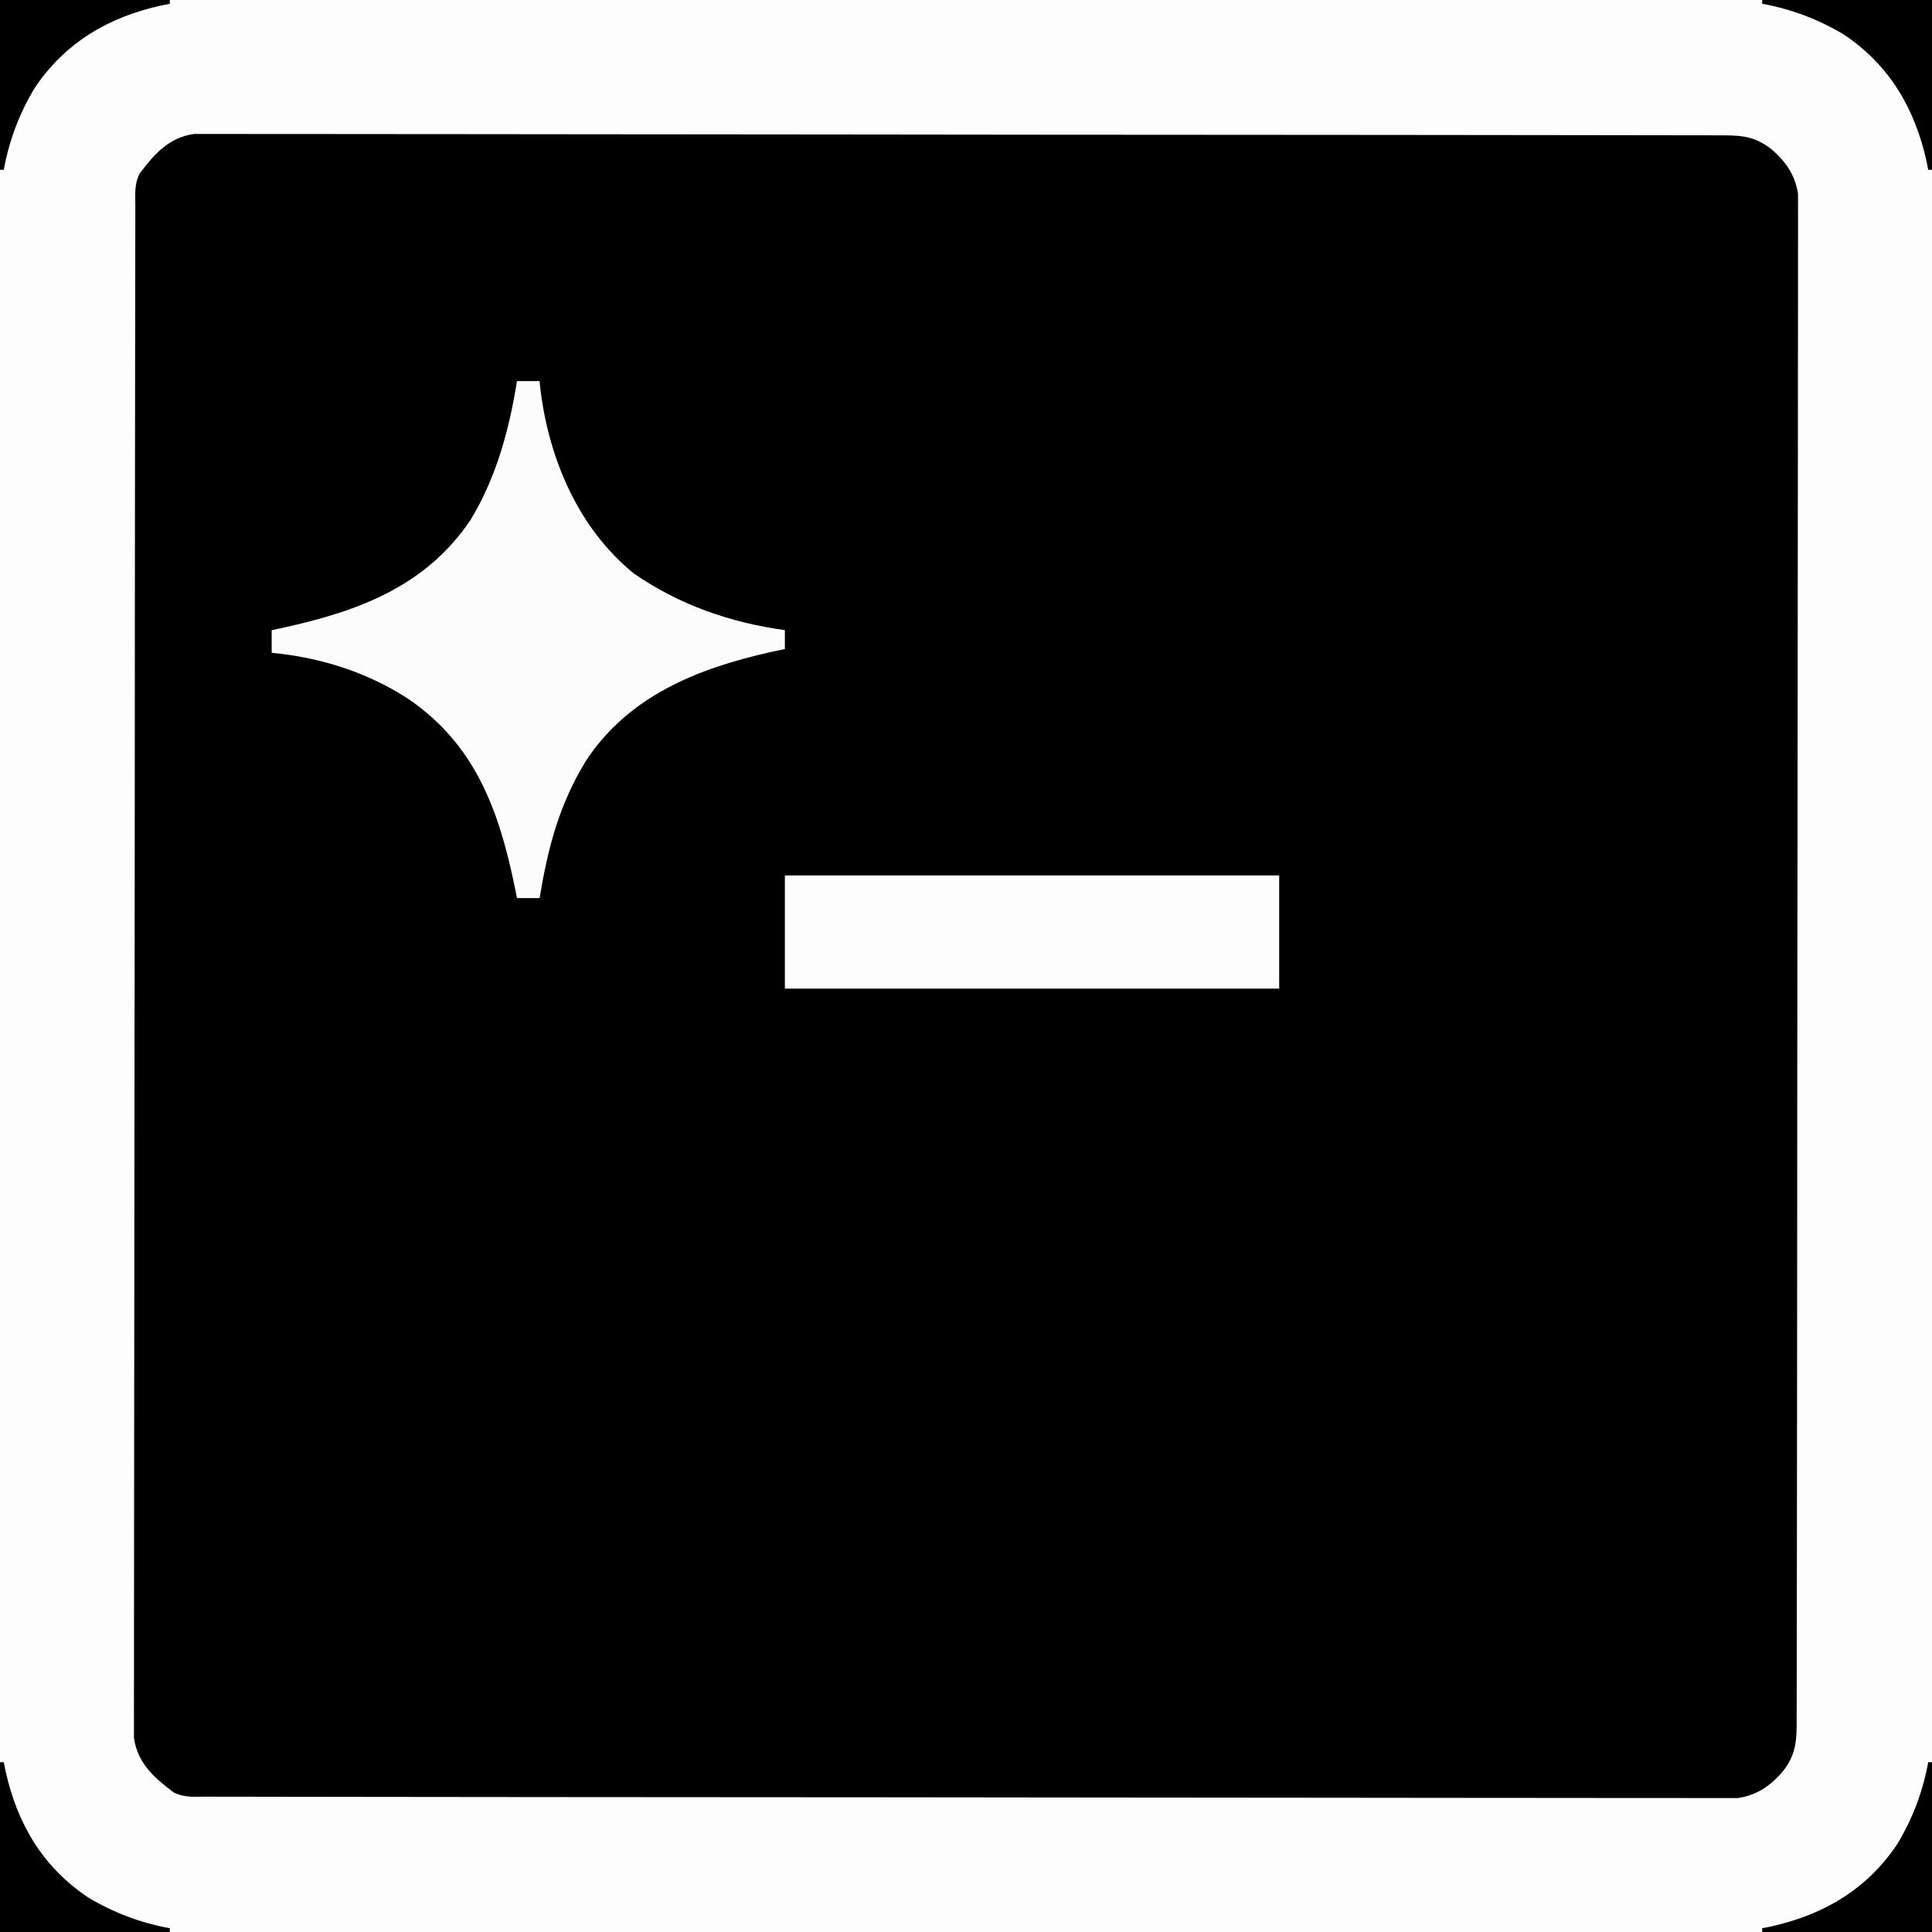
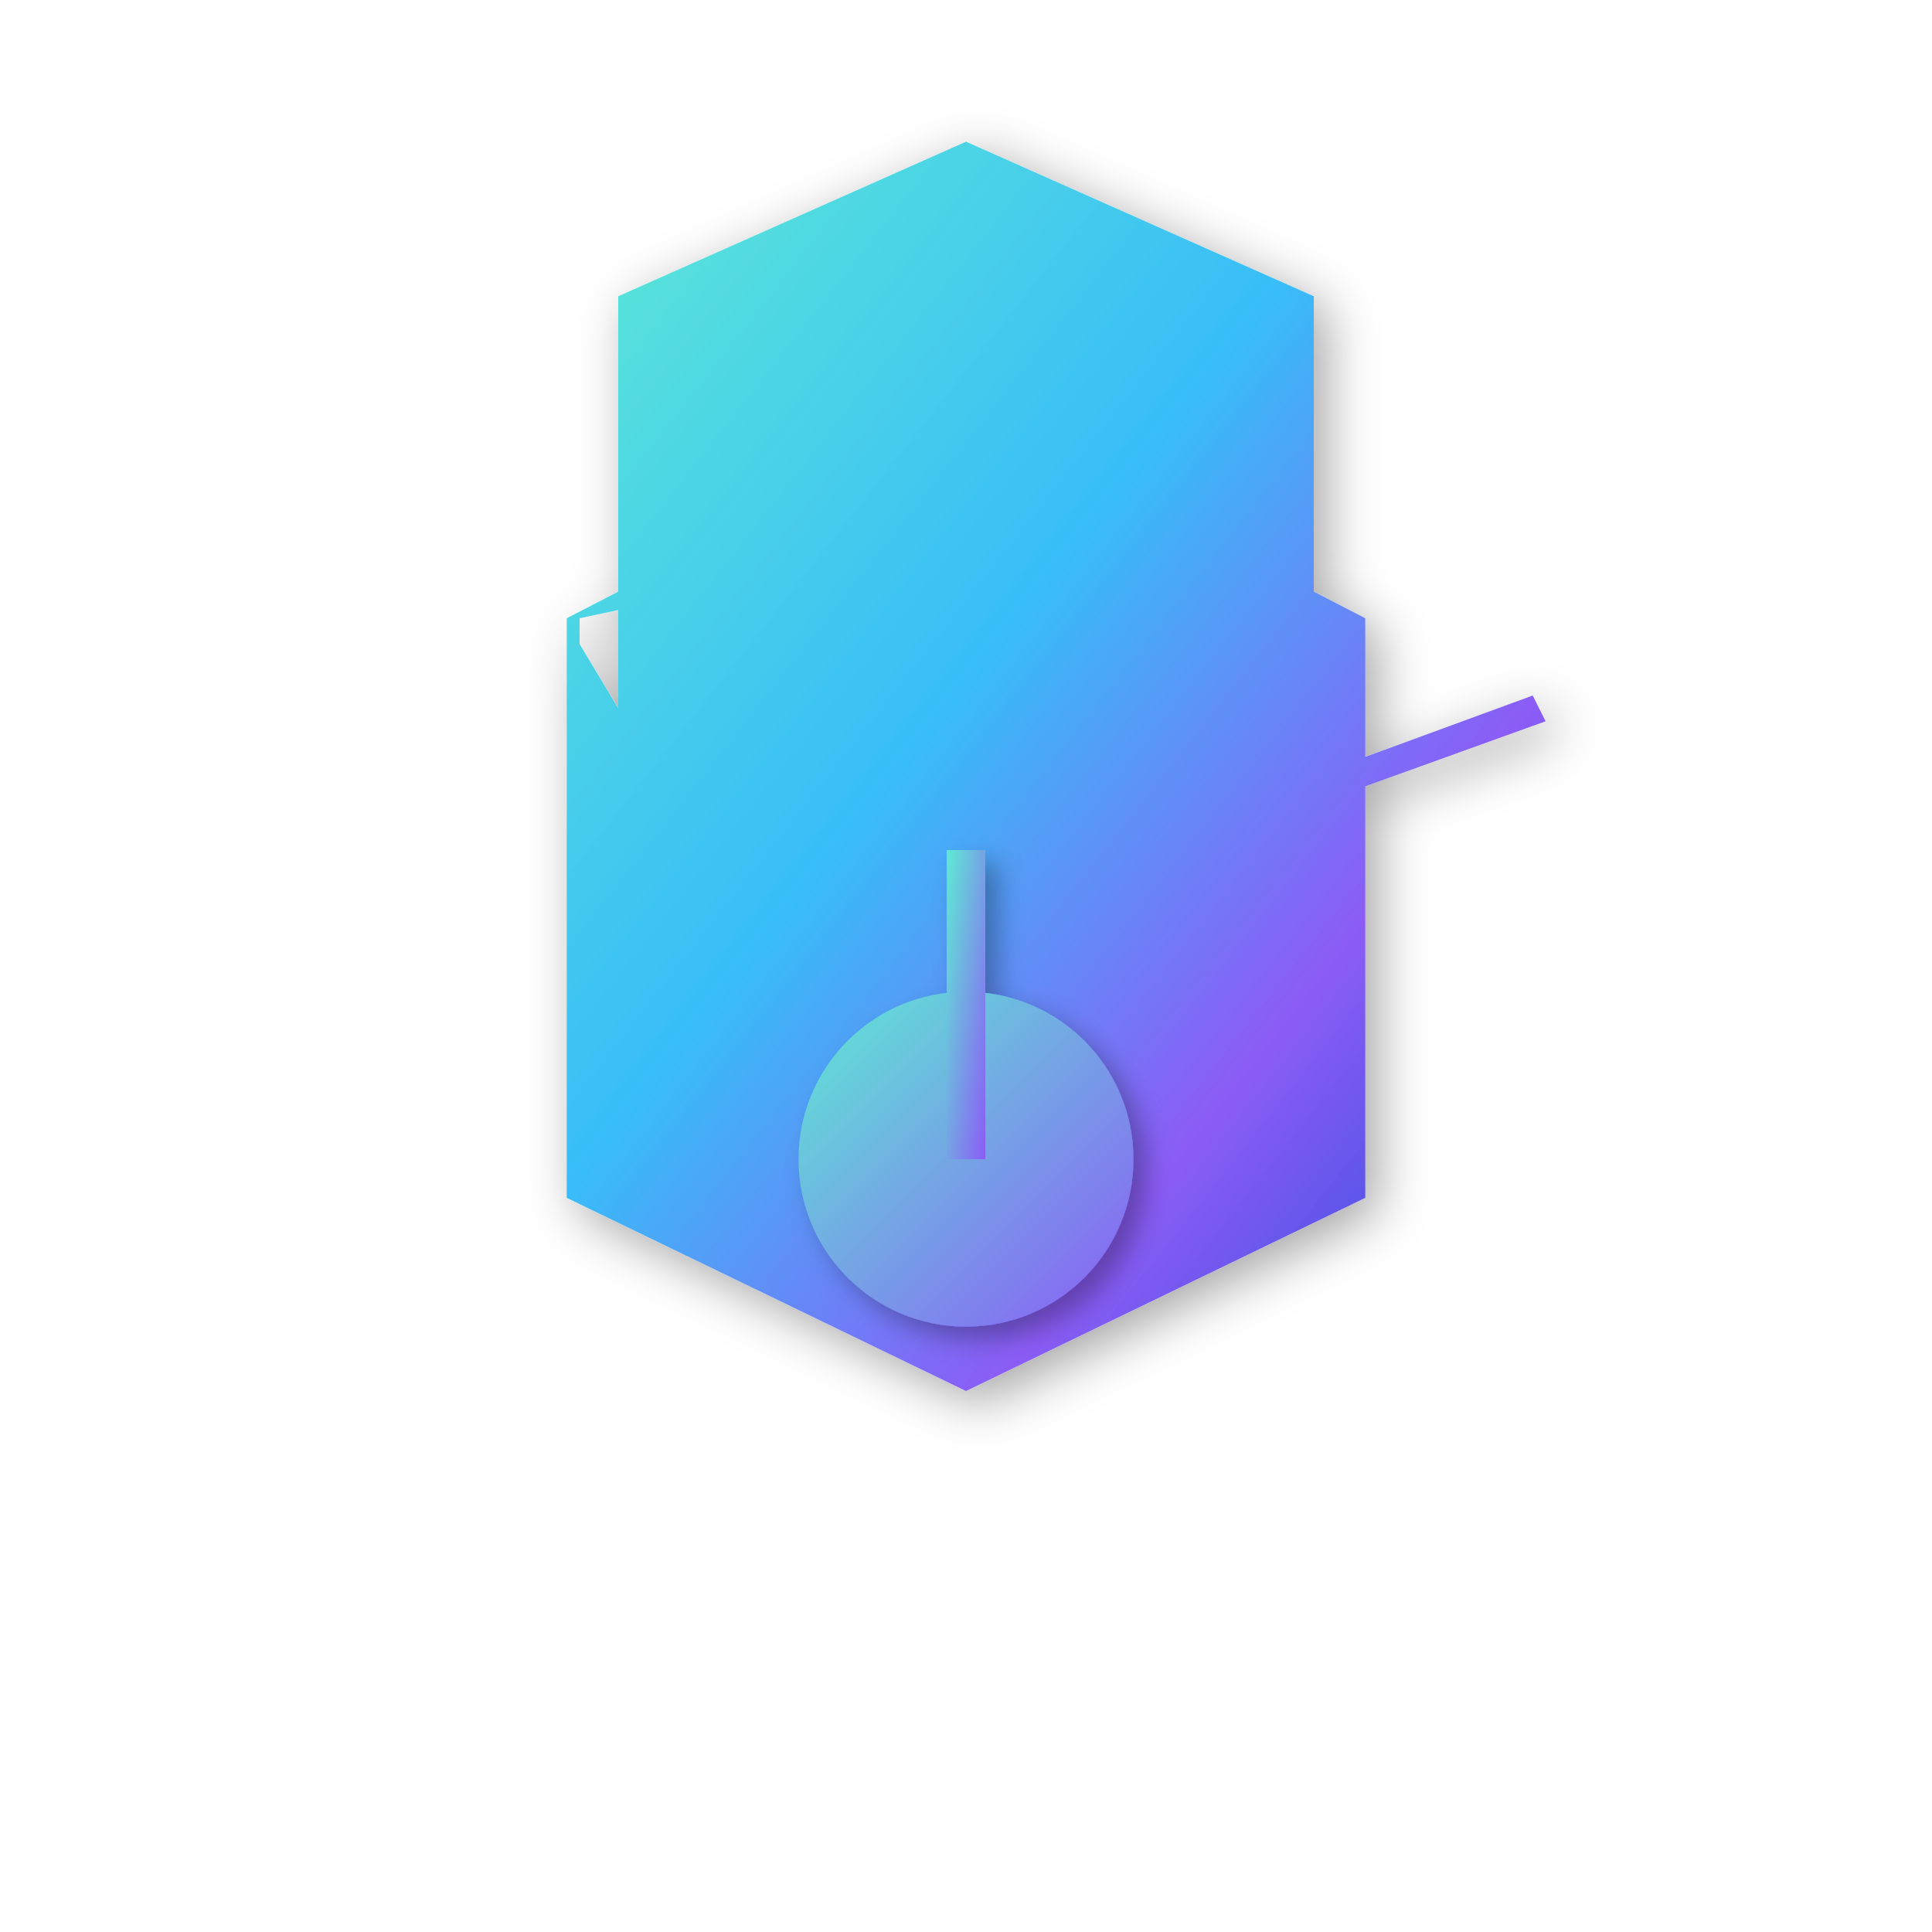
- <svg xmlns="http://www.w3.org/2000/svg" version="1.1" width="512" height="512">
-   <path d="M0 0 C168.96 0 337.92 0 512 0 C512 168.96 512 337.92 512 512 C343.04 512 174.08 512 0 512 C0 343.04 0 174.08 0 0 Z " fill="#000000" transform="translate(0,0)" />
-   <path d="M0 0 C168.96 0 337.92 0 512 0 C512 168.96 512 337.92 512 512 C343.04 512 174.08 512 0 512 C0 343.04 0 174.08 0 0 Z M37 46 C35.542 48.916 35.87 51.468 35.866 54.726 C35.863 55.429 35.861 56.132 35.859 56.856 C35.852 59.235 35.852 61.614 35.853 63.993 C35.85 65.706 35.846 67.42 35.842 69.133 C35.832 73.86 35.828 78.587 35.825 83.314 C35.821 88.405 35.812 93.496 35.803 98.586 C35.783 110.89 35.773 123.193 35.764 135.496 C35.76 141.286 35.755 147.075 35.749 152.864 C35.732 172.1 35.718 191.336 35.711 210.572 C35.709 215.567 35.707 220.561 35.705 225.556 C35.704 226.797 35.704 228.038 35.703 229.317 C35.695 249.437 35.67 269.557 35.637 289.676 C35.604 310.317 35.586 330.958 35.583 351.599 C35.581 363.195 35.572 374.79 35.547 386.385 C35.525 396.258 35.517 406.131 35.526 416.005 C35.531 421.044 35.529 426.084 35.51 431.124 C35.492 435.735 35.493 440.346 35.509 444.958 C35.511 446.628 35.507 448.299 35.495 449.969 C35.48 452.237 35.489 454.503 35.505 456.77 C35.504 458.031 35.503 459.291 35.502 460.59 C36.491 467.36 40.84 471.074 46 475 C48.916 476.458 51.468 476.13 54.726 476.134 C55.78 476.138 55.78 476.138 56.856 476.141 C59.235 476.148 61.614 476.148 63.993 476.147 C65.706 476.15 67.42 476.154 69.133 476.158 C73.86 476.168 78.587 476.172 83.314 476.175 C88.405 476.179 93.496 476.188 98.586 476.197 C110.89 476.217 123.193 476.227 135.496 476.236 C141.286 476.24 147.075 476.245 152.864 476.251 C172.1 476.268 191.336 476.282 210.572 476.289 C215.567 476.291 220.561 476.293 225.556 476.295 C227.418 476.296 227.418 476.296 229.317 476.297 C249.437 476.305 269.557 476.33 289.676 476.363 C310.317 476.396 330.958 476.414 351.599 476.417 C363.195 476.419 374.79 476.428 386.385 476.453 C396.258 476.475 406.131 476.483 416.005 476.474 C421.044 476.469 426.084 476.471 431.124 476.49 C435.735 476.508 440.346 476.507 444.958 476.491 C446.628 476.489 448.299 476.493 449.969 476.505 C452.237 476.52 454.503 476.511 456.77 476.495 C458.031 476.496 459.291 476.497 460.59 476.498 C465.743 475.745 469.553 473.011 472.812 469 C476.218 464.33 476.126 460.786 476.134 455.059 C476.137 454.357 476.139 453.655 476.141 452.932 C476.148 450.569 476.148 448.206 476.147 445.842 C476.15 444.135 476.154 442.429 476.158 440.722 C476.168 436.022 476.172 431.323 476.175 426.623 C476.179 421.558 476.188 416.493 476.197 411.428 C476.217 399.194 476.227 386.96 476.236 374.725 C476.24 368.967 476.245 363.209 476.251 357.451 C476.268 338.316 476.282 319.181 476.289 300.046 C476.291 295.08 476.293 290.114 476.295 285.148 C476.296 283.914 476.296 282.679 476.297 281.408 C476.305 261.398 476.33 241.389 476.363 221.379 C476.396 200.846 476.414 180.314 476.417 159.781 C476.419 148.249 476.428 136.716 476.453 125.183 C476.475 115.365 476.483 105.547 476.474 95.729 C476.469 90.717 476.471 85.706 476.49 80.695 C476.508 76.109 476.507 71.524 476.491 66.938 C476.489 65.277 476.493 63.617 476.505 61.956 C476.52 59.701 476.511 57.448 476.495 55.193 C476.496 53.313 476.496 53.313 476.498 51.395 C475.744 46.251 473.004 42.441 469 39.188 C464.33 35.782 460.786 35.874 455.059 35.866 C454.006 35.862 454.006 35.862 452.932 35.859 C450.569 35.852 448.206 35.852 445.842 35.853 C444.135 35.85 442.429 35.846 440.722 35.842 C436.022 35.832 431.323 35.828 426.623 35.825 C421.558 35.821 416.493 35.812 411.428 35.803 C399.194 35.783 386.96 35.773 374.725 35.764 C368.967 35.76 363.209 35.755 357.451 35.749 C338.316 35.732 319.181 35.718 300.046 35.711 C295.08 35.709 290.114 35.707 285.148 35.705 C283.297 35.704 283.297 35.704 281.408 35.703 C261.398 35.695 241.389 35.67 221.379 35.637 C200.846 35.604 180.314 35.586 159.781 35.583 C148.249 35.581 136.716 35.572 125.183 35.547 C115.365 35.525 105.547 35.517 95.729 35.526 C90.717 35.531 85.706 35.529 80.695 35.51 C76.109 35.492 71.524 35.493 66.938 35.509 C65.277 35.511 63.617 35.507 61.956 35.495 C59.701 35.48 57.448 35.489 55.193 35.505 C53.94 35.504 52.686 35.503 51.395 35.502 C44.635 36.493 40.921 40.847 37 46 Z " fill="#FDFDFD" transform="translate(0,0)" />
-   <path d="M0 0 C1.98 0 3.96 0 6 0 C6.112 1.129 6.112 1.129 6.227 2.281 C8.514 20.758 16.313 39.069 31 51 C43.084 59.324 56.465 63.975 71 66 C71 67.65 71 69.3 71 71 C69.113 71.402 69.113 71.402 67.188 71.812 C47.817 76.159 29.505 83.472 18.219 100.723 C11.132 112.358 8.197 123.735 6 137 C4.02 137 2.04 137 0 137 C-0.17 136.14 -0.34 135.28 -0.516 134.395 C-4.723 113.872 -10.943 96.372 -28.885 84.157 C-39.71 77.117 -52.191 73.208 -65 72 C-65 70.02 -65 68.04 -65 66 C-63.385 65.654 -63.385 65.654 -61.738 65.301 C-41.857 60.917 -24.135 54.33 -12.312 36.812 C-5.485 25.553 -2.054 12.916 0 0 Z " fill="#FCFCFC" transform="translate(137,101)" />
-   <path d="M0 0 C43.23 0 86.46 0 131 0 C131 9.9 131 19.8 131 30 C87.77 30 44.54 30 0 30 C0 20.1 0 10.2 0 0 Z " fill="#FDFDFD" transform="translate(208,232)" />
-   <path d="M0 0 C0.33 0 0.66 0 1 0 C1.147 0.739 1.294 1.477 1.445 2.238 C4.544 16.254 11.255 27.723 23.312 35.812 C30.113 39.889 37.206 42.575 45 44 C45 44.33 45 44.66 45 45 C30.15 45 15.3 45 0 45 C0 30.15 0 15.3 0 0 Z " fill="#000000" transform="translate(0,467)" />
-   <path d="M0 0 C0.33 0 0.66 0 1 0 C1 14.85 1 29.7 1 45 C-13.85 45 -28.7 45 -44 45 C-44 44.67 -44 44.34 -44 44 C-43.261 43.853 -42.523 43.706 -41.762 43.555 C-27.746 40.456 -16.277 33.745 -8.188 21.688 C-4.111 14.887 -1.425 7.794 0 0 Z " fill="#000000" transform="translate(511,467)" />
-   <path d="M0 0 C14.85 0 29.7 0 45 0 C45 14.85 45 29.7 45 45 C44.67 45 44.34 45 44 45 C43.853 44.261 43.706 43.523 43.555 42.762 C40.456 28.746 33.745 17.277 21.688 9.188 C14.887 5.111 7.794 2.425 0 1 C0 0.67 0 0.34 0 0 Z " fill="#000000" transform="translate(467,0)" />
-   <path d="M0 0 C14.85 0 29.7 0 45 0 C45 0.33 45 0.66 45 1 C44.261 1.147 43.523 1.294 42.762 1.445 C28.746 4.544 17.277 11.255 9.188 23.312 C5.111 30.113 2.425 37.206 1 45 C0.67 45 0.34 45 0 45 C0 30.15 0 15.3 0 0 Z " fill="#000000" transform="translate(0,0)" />
+ <svg xmlns="http://www.w3.org/2000/svg" width="300" height="300" viewBox="0 0 300 300">
+   <defs>
+     <linearGradient id="sGrad" x1="0%" y1="0%" x2="100%" y2="100%">
+       <stop offset="0%" stop-color="#5EEAD4" />
+       <stop offset="42%" stop-color="#38BDF8" />
+       <stop offset="72%" stop-color="#8B5CF6" />
+       <stop offset="100%" stop-color="#1D4ED8" />
+     </linearGradient>
+     <linearGradient id="noteGrad" x1="0%" y1="0%" x2="100%" y2="100%">
+       <stop offset="0%" stop-color="#5EEAD4" />
+       <stop offset="100%" stop-color="#8B5CF6" />
+     </linearGradient>
+     <filter id="s3d" x="-25%" y="-25%" width="150%" height="150%">
+       <feDropShadow x="-1" y="2" width="0" height="6" spread="0" stdDeviation="4" flood-color="#000" flood-opacity="0.35" />
+     </filter>
+     <filter id="soft" x="-25%" y="-25%" width="150%" height="150%">
+       <feDropShadow x="-1" y="1" width="0" height="3" spread="0" stdDeviation="2" flood-color="#000" flood-opacity="0.3" />
+     </filter>
+     <path id="sShape" d="       M150 64 L212 96 L212 186 L150 216 L88 186 L88 96 Z       M96 110 L96 46 L150 22 L204 46 L204 110       L204 100 L156 82 L90 96 L90 100 Z       M96 150 L96 46 L150 22 L204 46 L204 150       L200 150 L150 128 L100 150 Z       M116 200 L118 152 L238 108 L240 112 L118 156 L116 200 Z     " />
+   </defs>
+   <g filter="url(#s3d)">
+     <use href="#sShape" fill="url(#sGrad)" />
+   </g>
+   <g filter="url(#soft)">
+     <g fill="url(#noteGrad)">
+       <circle cx="150" cy="180" r="26" />
+       <rect x="147" y="132" width="6" height="48" />
+     </g>
+   </g>
</svg>
